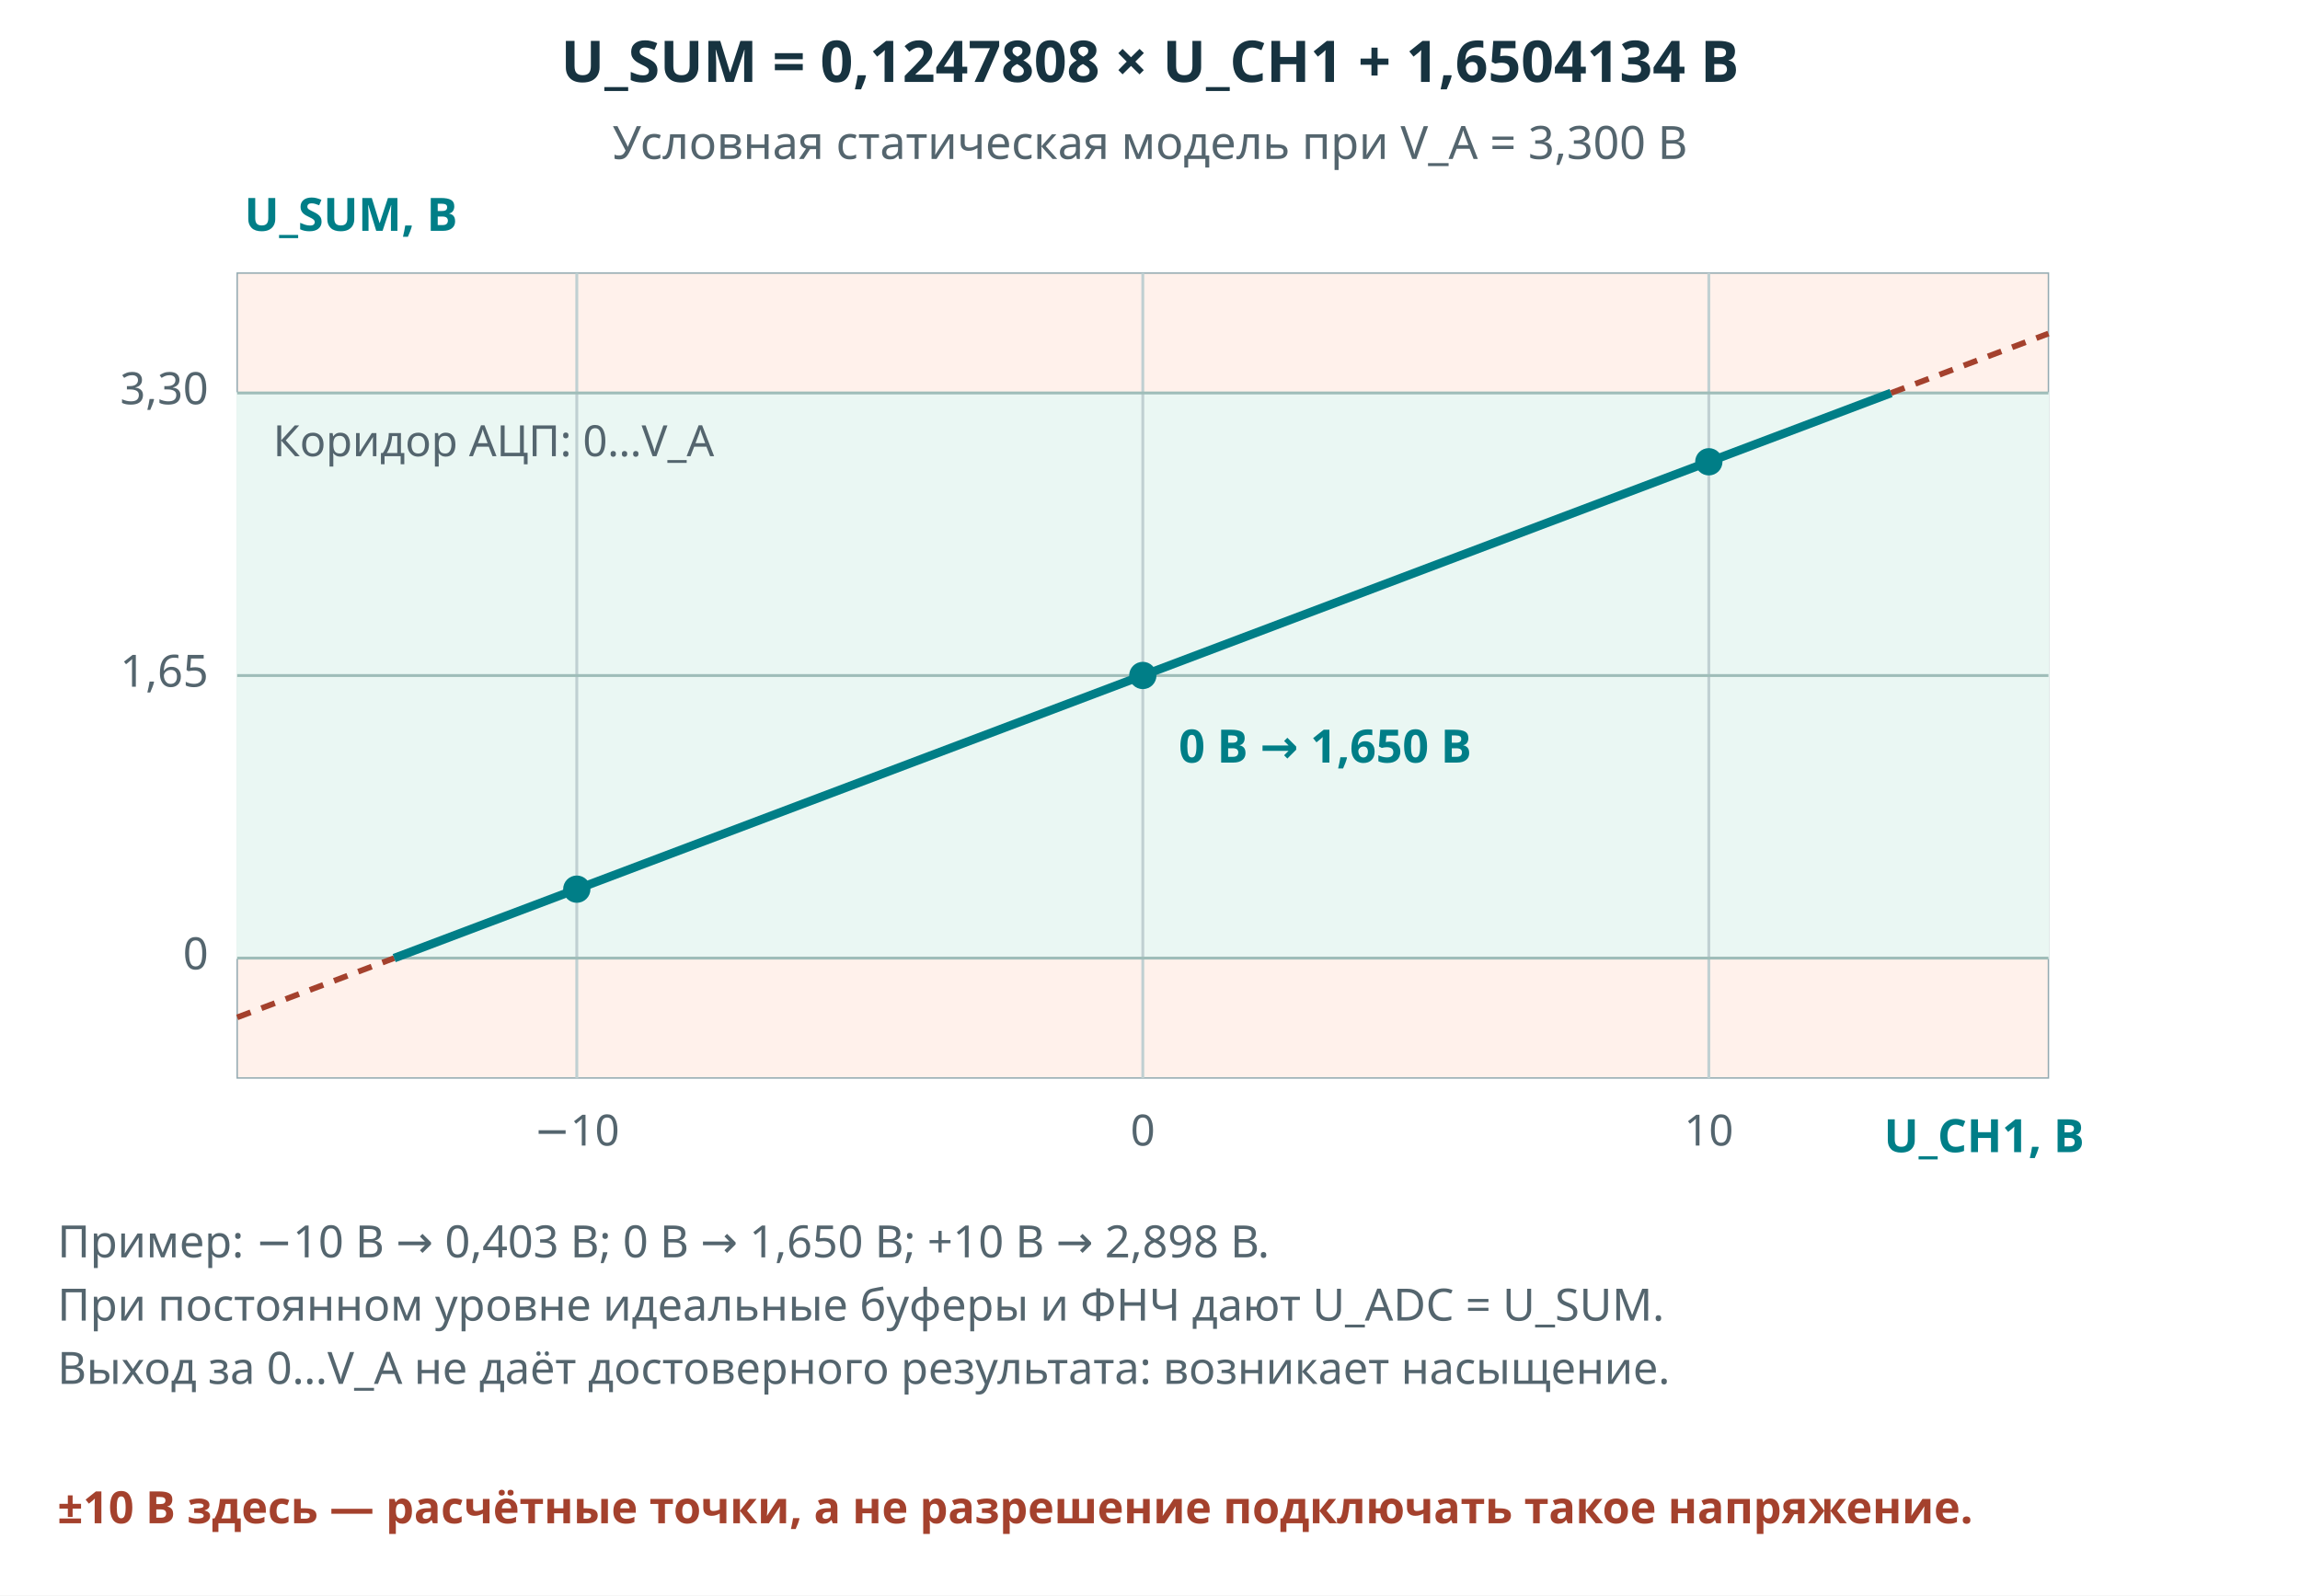
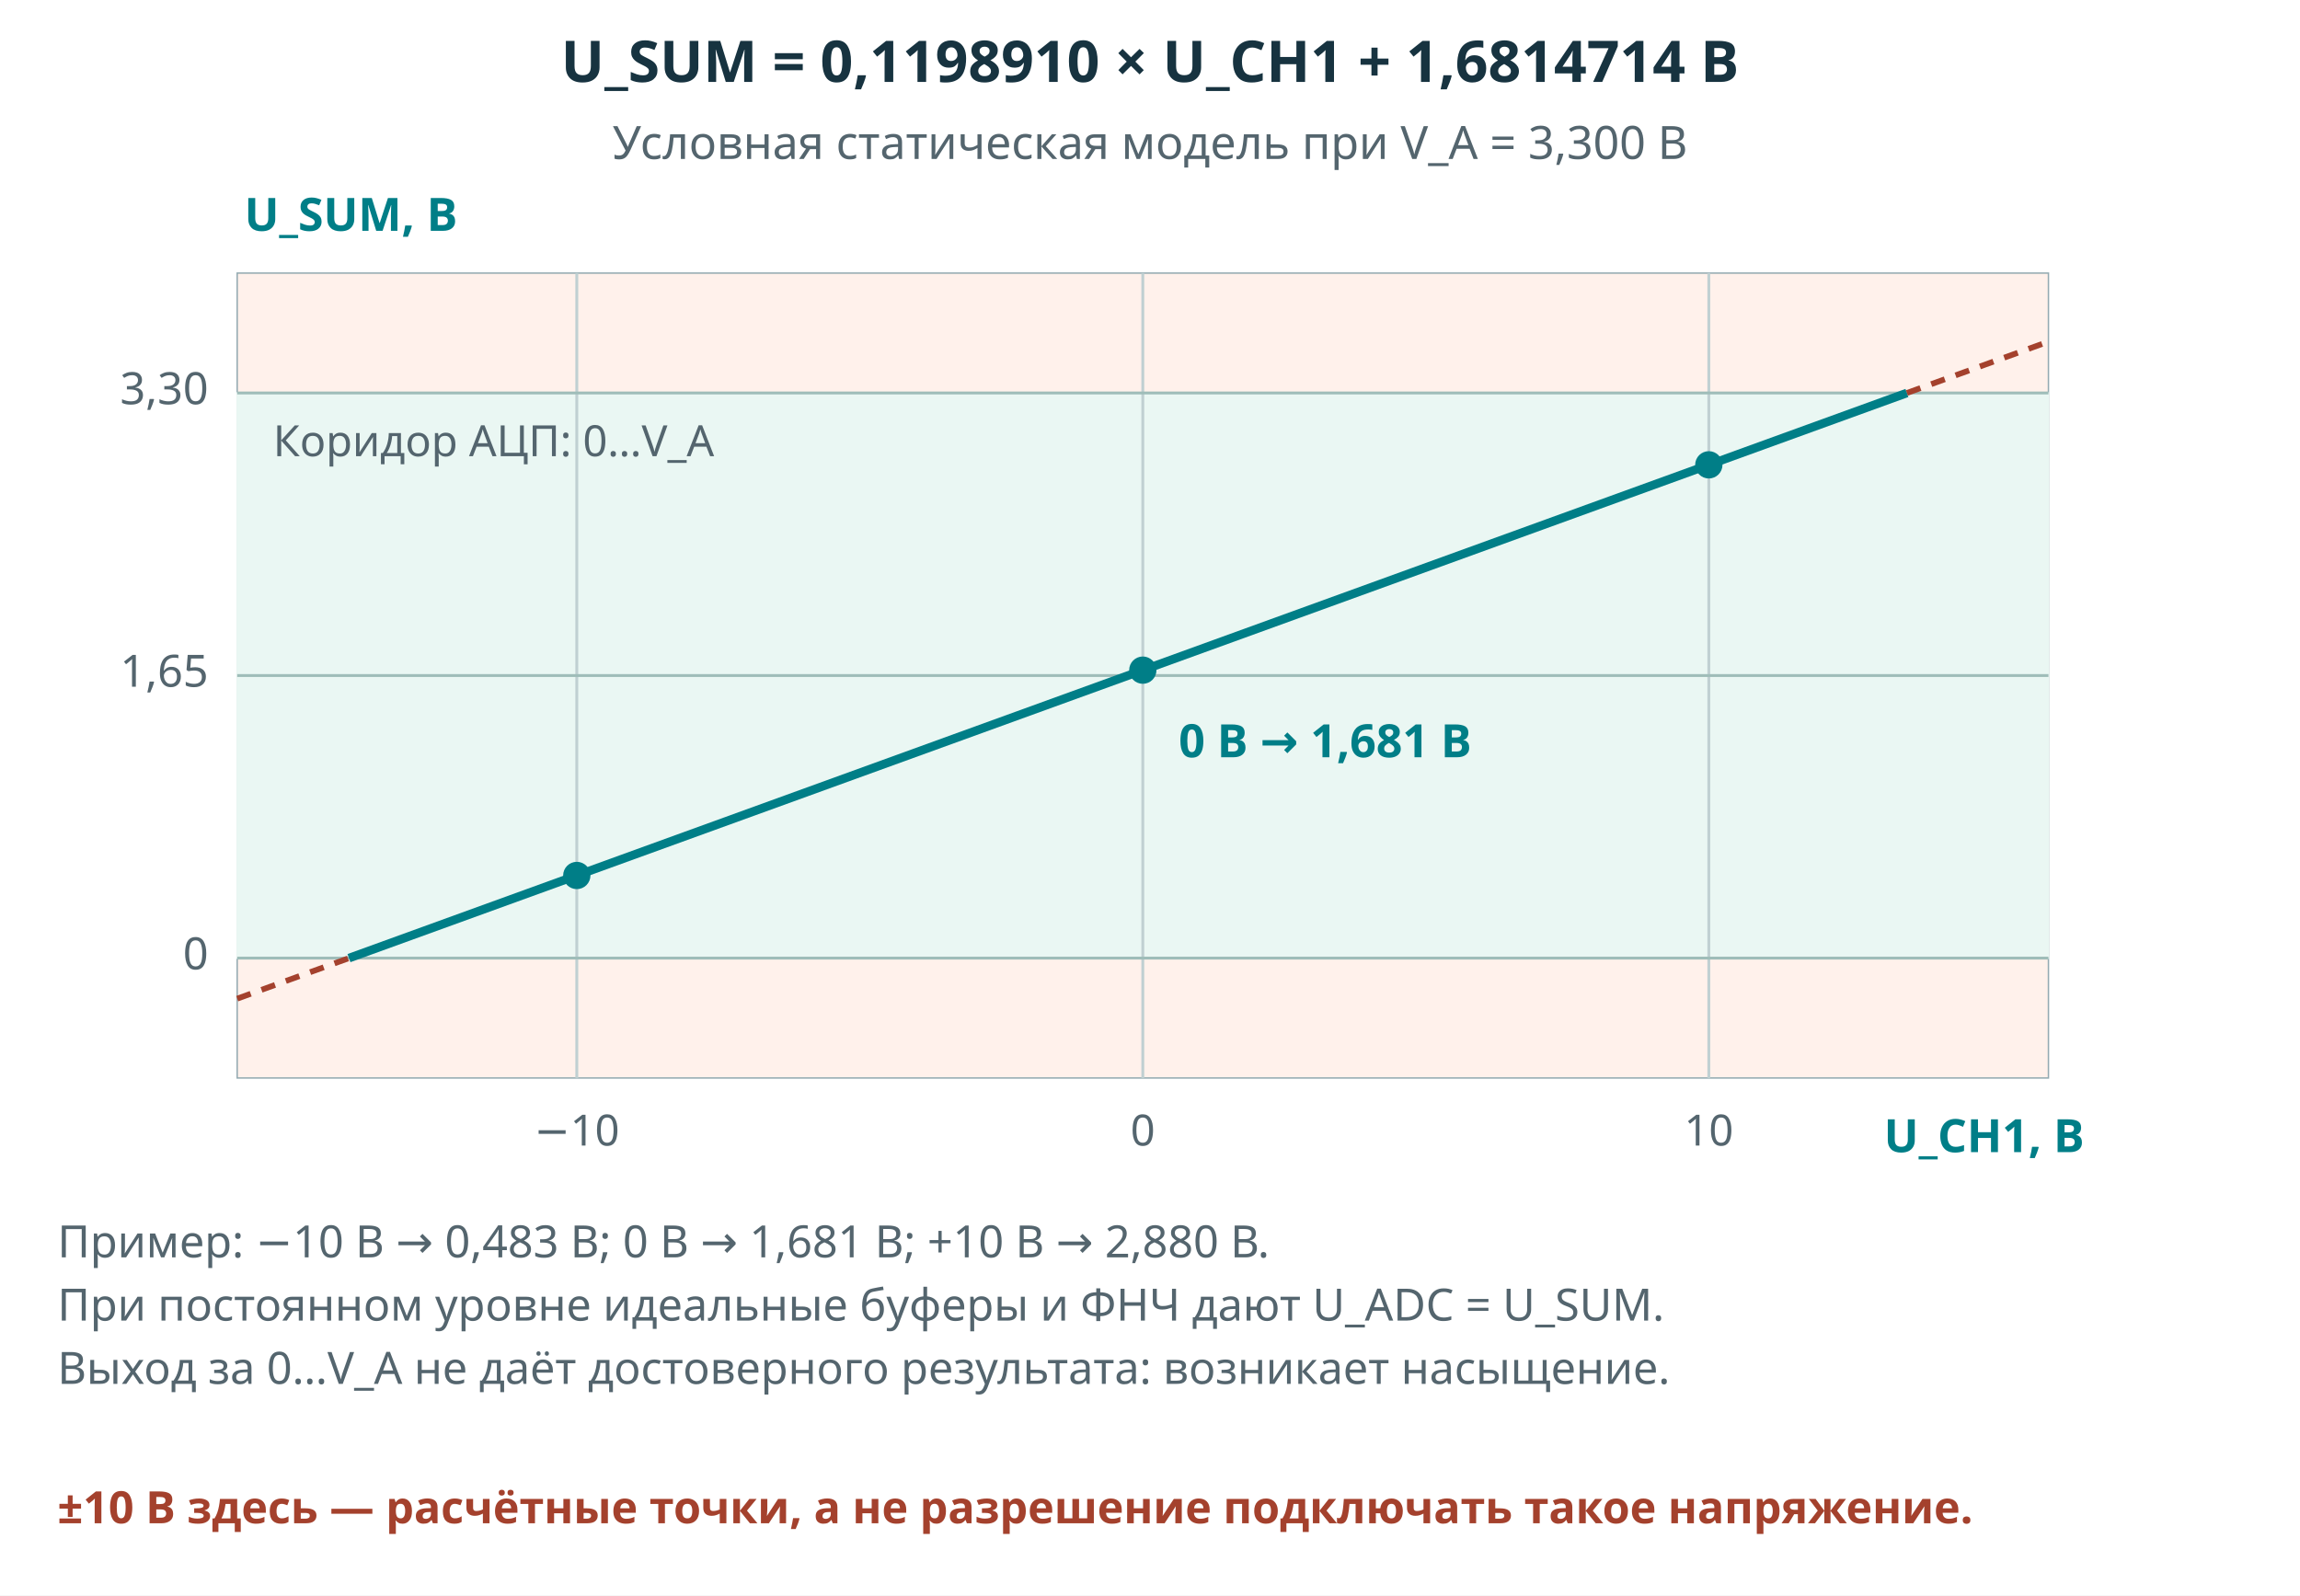
<svg xmlns="http://www.w3.org/2000/svg" width="1600" height="1110" viewBox="0 0 1600 1110">
  <rect width="100%" height="100%" fill="white" />
-   <text x="800" y="57.0" font-family="Segoe UI, sans-serif" font-size="40" font-weight="700" fill="#173340" text-anchor="middle">U_SUM = 0,1247808 × U_CH1 + 1,6504134 В</text>
+   <text x="800" y="57.0" font-family="Segoe UI, sans-serif" font-size="40" font-weight="700" fill="#173340" text-anchor="middle">U_SUM = 0,1198910 × U_CH1 + 1,6814714 В</text>
  <text x="800" y="110.6" font-family="Segoe UI, sans-serif" font-size="32" font-weight="400" fill="#54656e" text-anchor="middle">Условная статическая модель при V_A = 3,300 В</text>
  <rect x="165" y="190" width="1260" height="560" rx="0" fill="#fff1eb" stroke="#94abb2" stroke-width="1" />
  <rect x="165" y="273.404" width="1260" height="393.191" rx="0" fill="#eaf7f3" stroke="#eaf7f3" stroke-width="1" />
  <polyline points="401.25,750.0 401.25,190.0" fill="none" stroke="#c0d0d2" stroke-width="2" />
  <text x="401.25" y="797.0" font-family="Segoe UI, sans-serif" font-size="30" font-weight="400" fill="#54656e" text-anchor="middle">−10</text>
  <polyline points="795.0,750.0 795.0,190.0" fill="none" stroke="#c0d0d2" stroke-width="2" />
  <text x="795.0" y="797.0" font-family="Segoe UI, sans-serif" font-size="30" font-weight="400" fill="#54656e" text-anchor="middle">0</text>
  <polyline points="1188.75,750.0 1188.75,190.0" fill="none" stroke="#c0d0d2" stroke-width="2" />
  <text x="1188.75" y="797.0" font-family="Segoe UI, sans-serif" font-size="30" font-weight="400" fill="#54656e" text-anchor="middle">10</text>
  <polyline points="165.0,666.596 1425.0,666.596" fill="none" stroke="#9fbdb9" stroke-width="2" />
  <text x="145" y="674.396" font-family="Segoe UI, sans-serif" font-size="31" font-weight="400" fill="#54656e" text-anchor="end">0</text>
  <polyline points="165.0,470.0 1425.0,470.0" fill="none" stroke="#9fbdb9" stroke-width="2" />
  <text x="145" y="477.8" font-family="Segoe UI, sans-serif" font-size="31" font-weight="400" fill="#54656e" text-anchor="end">1,65</text>
  <polyline points="165.0,273.404 1425.0,273.404" fill="none" stroke="#9fbdb9" stroke-width="2" />
  <text x="145" y="281.204" font-family="Segoe UI, sans-serif" font-size="31" font-weight="400" fill="#54656e" text-anchor="end">3,30</text>
  <text x="170" y="160.6" font-family="Segoe UI, sans-serif" font-size="32" font-weight="700" fill="#007e87" text-anchor="start">U_SUM, В</text>
  <text x="1450" y="801.6" font-family="Segoe UI, sans-serif" font-size="32" font-weight="700" fill="#007e87" text-anchor="end">U_CH1, В</text>
  <text x="190" y="317.404" font-family="Segoe UI, sans-serif" font-size="30" font-weight="400" fill="#54656e" text-anchor="start">Коридор АЦП: 0…V_A</text>
-   <polyline points="165.0,707.831 274.206,666.596" fill="none" stroke="#a4412d" stroke-width="4" stroke-dasharray="10 8" />
-   <polyline points="274.206,666.596 1315.533,273.404" fill="none" stroke="#007e87" stroke-width="6" />
-   <polyline points="1315.533,273.404 1425.0,232.071" fill="none" stroke="#a4412d" stroke-width="4" stroke-dasharray="10 8" />
-   <circle cx="401.25" cy="618.626" r="8" fill="#007e87" stroke="#007e87" stroke-width="3" />
-   <circle cx="795.0" cy="469.951" r="8" fill="#007e87" stroke="#007e87" stroke-width="3" />
-   <circle cx="1188.75" cy="321.276" r="8" fill="#007e87" stroke="#007e87" stroke-width="3" />
-   <text x="820.0" y="530.551" font-family="Segoe UI, sans-serif" font-size="32" font-weight="700" fill="#007e87" text-anchor="start">0 В → 1,650 В</text>
-   <text x="40" y="874.8" font-family="Segoe UI, sans-serif" font-size="31" font-weight="400" fill="#54656e" text-anchor="start">Пример: −10 В → 0,403 В; 0 В → 1,650 В; +10 В → 2,898 В.</text>
+   <polyline points="165.0,694.808 242.766,666.596" fill="none" stroke="#a4412d" stroke-width="4" stroke-dasharray="10 8" />
+   <polyline points="242.766,666.596 1326.562,273.404" fill="none" stroke="#007e87" stroke-width="6" />
+   <polyline points="1326.562,273.404 1425.0,237.692" fill="none" stroke="#a4412d" stroke-width="4" stroke-dasharray="10 8" />
+   <circle cx="401.25" cy="609.099" r="8" fill="#007e87" stroke="#007e87" stroke-width="3" />
+   <circle cx="795.0" cy="466.25" r="8" fill="#007e87" stroke="#007e87" stroke-width="3" />
+   <circle cx="1188.75" cy="323.401" r="8" fill="#007e87" stroke="#007e87" stroke-width="3" />
+   <text x="820.0" y="526.85" font-family="Segoe UI, sans-serif" font-size="32" font-weight="700" fill="#007e87" text-anchor="start">0 В → 1,681 В</text>
+   <text x="40" y="874.8" font-family="Segoe UI, sans-serif" font-size="31" font-weight="400" fill="#54656e" text-anchor="start">Пример: −10 В → 0,483 В; 0 В → 1,681 В; +10 В → 2,880 В.</text>
  <text x="40" y="918.8" font-family="Segoe UI, sans-serif" font-size="31" font-weight="400" fill="#54656e" text-anchor="start">При постоянном уровне идеальные буферы и ФНЧ дают U_ADC = U_SUM.</text>
  <text x="40" y="962.8" font-family="Segoe UI, sans-serif" font-size="31" font-weight="400" fill="#54656e" text-anchor="start">Выход за 0…V_A не даёт достоверного результата: возникает насыщение.</text>
  <text x="40" y="1059.8" font-family="Segoe UI, sans-serif" font-size="31" font-weight="700" fill="#a4412d" text-anchor="start">±10 В здесь — расчётные точки, а не разрешение подключать такое напряжение.</text>
</svg>
